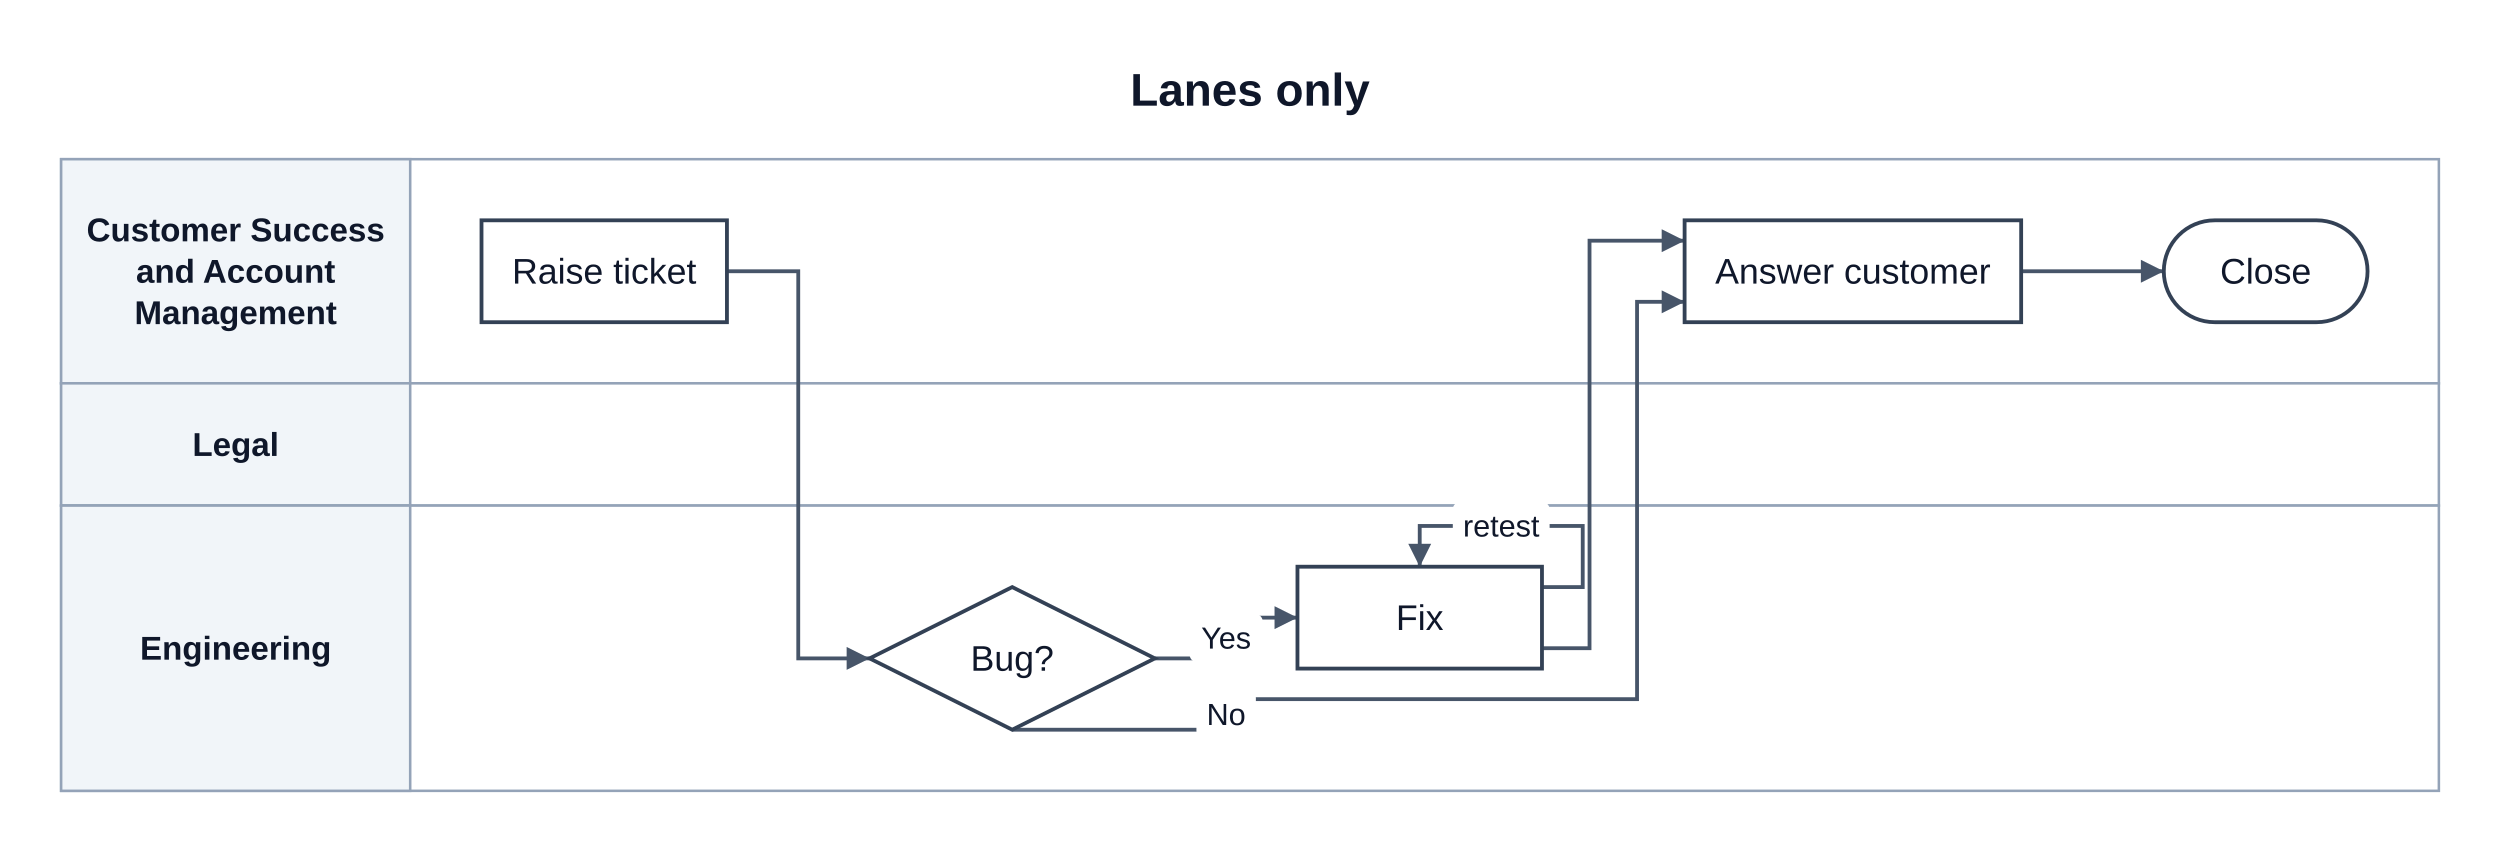
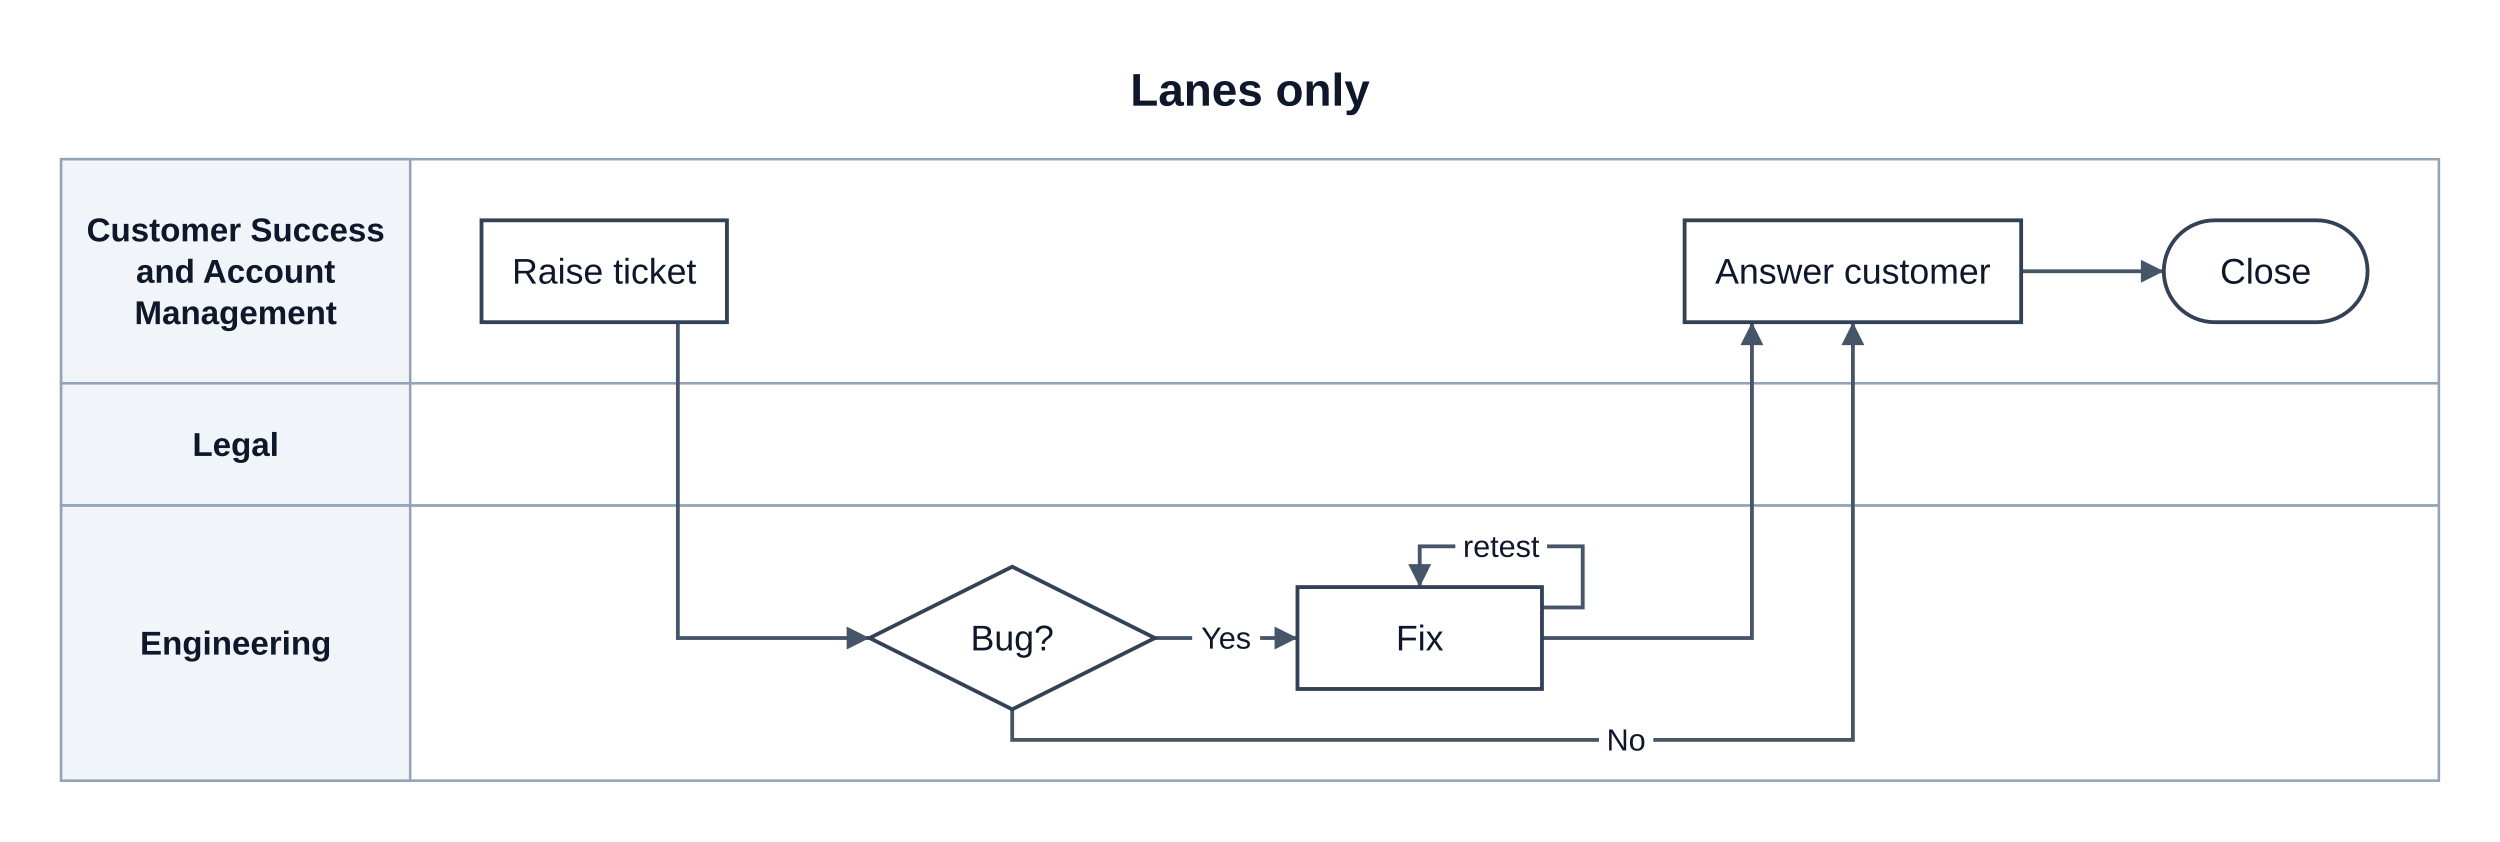
- <svg xmlns="http://www.w3.org/2000/svg" version="1.1" width="981.55" height="334.5" viewBox="0 0 981.55 334.5" class="jtd jtd-flowchart">
+ <svg xmlns="http://www.w3.org/2000/svg" version="1.1" width="981.55" height="330.5" viewBox="0 0 981.55 330.5" class="jtd jtd-flowchart">
  <defs>
    <marker id="jtd-arrow" viewBox="0 0 10 10" refX="10" refY="5" markerWidth="9" markerHeight="9" markerUnits="userSpaceOnUse" orient="auto">
      <path d="M0 0L10 5L0 10Z" fill="#475569" />
    </marker>
  </defs>
-   <rect width="981.55" height="334.5" fill="#ffffff" />
+   <rect width="981.55" height="330.5" fill="#ffffff" />
  <g font-family="Arial, 'Liberation Sans', Helvetica, sans-serif" font-size="14" fill="#0f172a" style="font-kerning:none;font-variant-ligatures:none">
    <text x="490.78" y="41.49" text-anchor="middle" font-size="18" font-weight="bold" class="jtd-title">Lanes only</text>
    <g transform="translate(24 62.5)">
      <g id="l-a" class="jtd-lane">
        <rect x="0" y="0" width="933.55" height="88" fill="#ffffff" stroke="#94a3b8" stroke-width="1" />
        <rect x="0" y="0" width="137.05" height="88" fill="#f1f5f9" stroke="#94a3b8" stroke-width="1" />
        <text x="68.53" y="32.26" text-anchor="middle" font-size="13" font-weight="bold">Customer Success</text>
        <text x="68.53" y="48.51" text-anchor="middle" font-size="13" font-weight="bold">and Account</text>
        <text x="68.53" y="64.76" text-anchor="middle" font-size="13" font-weight="bold">Management</text>
      </g>
      <g id="l-empty" class="jtd-lane">
        <rect x="0" y="88" width="933.55" height="48" fill="#ffffff" stroke="#94a3b8" stroke-width="1" />
        <rect x="0" y="88" width="137.05" height="48" fill="#f1f5f9" stroke="#94a3b8" stroke-width="1" />
        <text x="68.53" y="116.51" text-anchor="middle" font-size="13" font-weight="bold">Legal</text>
      </g>
      <g id="l-b" class="jtd-lane">
-         <rect x="0" y="136" width="933.55" height="112" fill="#ffffff" stroke="#94a3b8" stroke-width="1" />
-         <rect x="0" y="136" width="137.05" height="112" fill="#f1f5f9" stroke="#94a3b8" stroke-width="1" />
-         <text x="68.53" y="196.51" text-anchor="middle" font-size="13" font-weight="bold">Engineering</text>
+         <rect x="0" y="136" width="933.55" height="108" fill="#ffffff" stroke="#94a3b8" stroke-width="1" />
+         <rect x="0" y="136" width="137.05" height="108" fill="#f1f5f9" stroke="#94a3b8" stroke-width="1" />
+         <text x="68.53" y="194.51" text-anchor="middle" font-size="13" font-weight="bold">Engineering</text>
      </g>
      <g id="e-edge:ticket:0" class="jtd-edge">
-         <path d="M261.41 44L289.41 44L289.41 196L317.41 196" fill="none" stroke="#475569" stroke-width="1.5" marker-end="url(#jtd-arrow)" />
+         <path d="M242.14 64L242.14 188L317.41 188" fill="none" stroke="#475569" stroke-width="1.5" marker-end="url(#jtd-arrow)" />
      </g>
      <g id="e-edge:triage:0" class="jtd-edge">
-         <path d="M429.41 196L457.41 196L457.41 180L485.41 180" fill="none" stroke="#475569" stroke-width="1.5" marker-end="url(#jtd-arrow)" />
-         <rect x="443.07" y="178.5" width="28.68" height="19" rx="3" fill="#ffffff" />
+         <path d="M429.41 188L485.41 188" fill="none" stroke="#475569" stroke-width="1.5" marker-end="url(#jtd-arrow)" />
+         <rect x="444.07" y="179.5" width="26.68" height="17" rx="2" fill="#ffffff" />
        <text x="457.41" y="192.16" text-anchor="middle" font-size="12">Yes</text>
      </g>
      <g id="e-edge:triage:1" class="jtd-edge">
-         <path d="M373.41 224L457.41 224L457.41 212L618.74 212L618.74 56L637.41 56" fill="none" stroke="#475569" stroke-width="1.5" marker-end="url(#jtd-arrow)" />
-         <rect x="445.74" y="208.5" width="23.34" height="19" rx="3" fill="#ffffff" />
-         <text x="457.41" y="222.16" text-anchor="middle" font-size="12">No</text>
+         <path d="M373.41 216L373.41 228L703.48 228L703.48 64" fill="none" stroke="#475569" stroke-width="1.5" marker-end="url(#jtd-arrow)" />
+         <rect x="603.78" y="219.5" width="21.34" height="17" rx="2" fill="#ffffff" />
+         <text x="614.45" y="232.16" text-anchor="middle" font-size="12">No</text>
      </g>
      <g id="e-edge:fix:0" class="jtd-edge">
-         <path d="M581.41 192L600.08 192L600.08 32L637.41 32" fill="none" stroke="#475569" stroke-width="1.5" marker-end="url(#jtd-arrow)" />
+         <path d="M581.41 188L663.84 188L663.84 64" fill="none" stroke="#475569" stroke-width="1.5" marker-end="url(#jtd-arrow)" />
      </g>
      <g id="e-edge:fix:1" class="jtd-edge">
-         <path d="M581.41 168L597.41 168L597.41 144L533.41 144L533.41 160" fill="none" stroke="#475569" stroke-width="1.5" marker-end="url(#jtd-arrow)" />
-         <rect x="546.4" y="134.5" width="38.01" height="19" rx="3" fill="#ffffff" />
-         <text x="565.41" y="148.16" text-anchor="middle" font-size="12">retest</text>
+         <path d="M581.41 176L597.41 176L597.41 152L533.41 152L533.41 168" fill="none" stroke="#475569" stroke-width="1.5" marker-end="url(#jtd-arrow)" />
+         <rect x="547.4" y="143.5" width="36.01" height="17" rx="2" fill="#ffffff" />
+         <text x="565.41" y="156.16" text-anchor="middle" font-size="12">retest</text>
      </g>
      <g id="e-edge:answer:0" class="jtd-edge">
        <path d="M769.55 44L825.55 44" fill="none" stroke="#475569" stroke-width="1.5" marker-end="url(#jtd-arrow)" />
      </g>
      <g id="n-ticket" class="jtd-node jtd-shape-process" transform="translate(165.05 24)">
        <path d="M0 0H96.36V40H0Z" fill="#ffffff" stroke="#334155" stroke-width="1.5" />
        <text x="48.18" y="24.85" text-anchor="middle">Raise ticket</text>
      </g>
-       <g id="n-triage" class="jtd-node jtd-shape-decision" transform="translate(317.41 168)">
+       <g id="n-triage" class="jtd-node jtd-shape-decision" transform="translate(317.41 160)">
        <path d="M56 0L112 28L56 56L0 28Z" fill="#ffffff" stroke="#334155" stroke-width="1.5" />
        <text x="56" y="32.85" text-anchor="middle">Bug?</text>
      </g>
-       <g id="n-fix" class="jtd-node jtd-shape-process" transform="translate(485.41 160)">
+       <g id="n-fix" class="jtd-node jtd-shape-process" transform="translate(485.41 168)">
        <path d="M0 0H96V40H0Z" fill="#ffffff" stroke="#334155" stroke-width="1.5" />
        <text x="48" y="24.85" text-anchor="middle">Fix</text>
      </g>
      <g id="n-answer" class="jtd-node jtd-shape-process" transform="translate(637.41 24)">
        <path d="M0 0H132.14V40H0Z" fill="#ffffff" stroke="#334155" stroke-width="1.5" />
        <text x="66.07" y="24.85" text-anchor="middle">Answer customer</text>
      </g>
      <g id="n-close" class="jtd-node jtd-shape-terminator" transform="translate(825.55 24)">
        <path d="M20 0H60A20 20 0 0 1 60 40H20A20 20 0 0 1 20 0Z" fill="#ffffff" stroke="#334155" stroke-width="1.5" />
        <text x="40" y="24.85" text-anchor="middle">Close</text>
      </g>
    </g>
  </g>
</svg>
